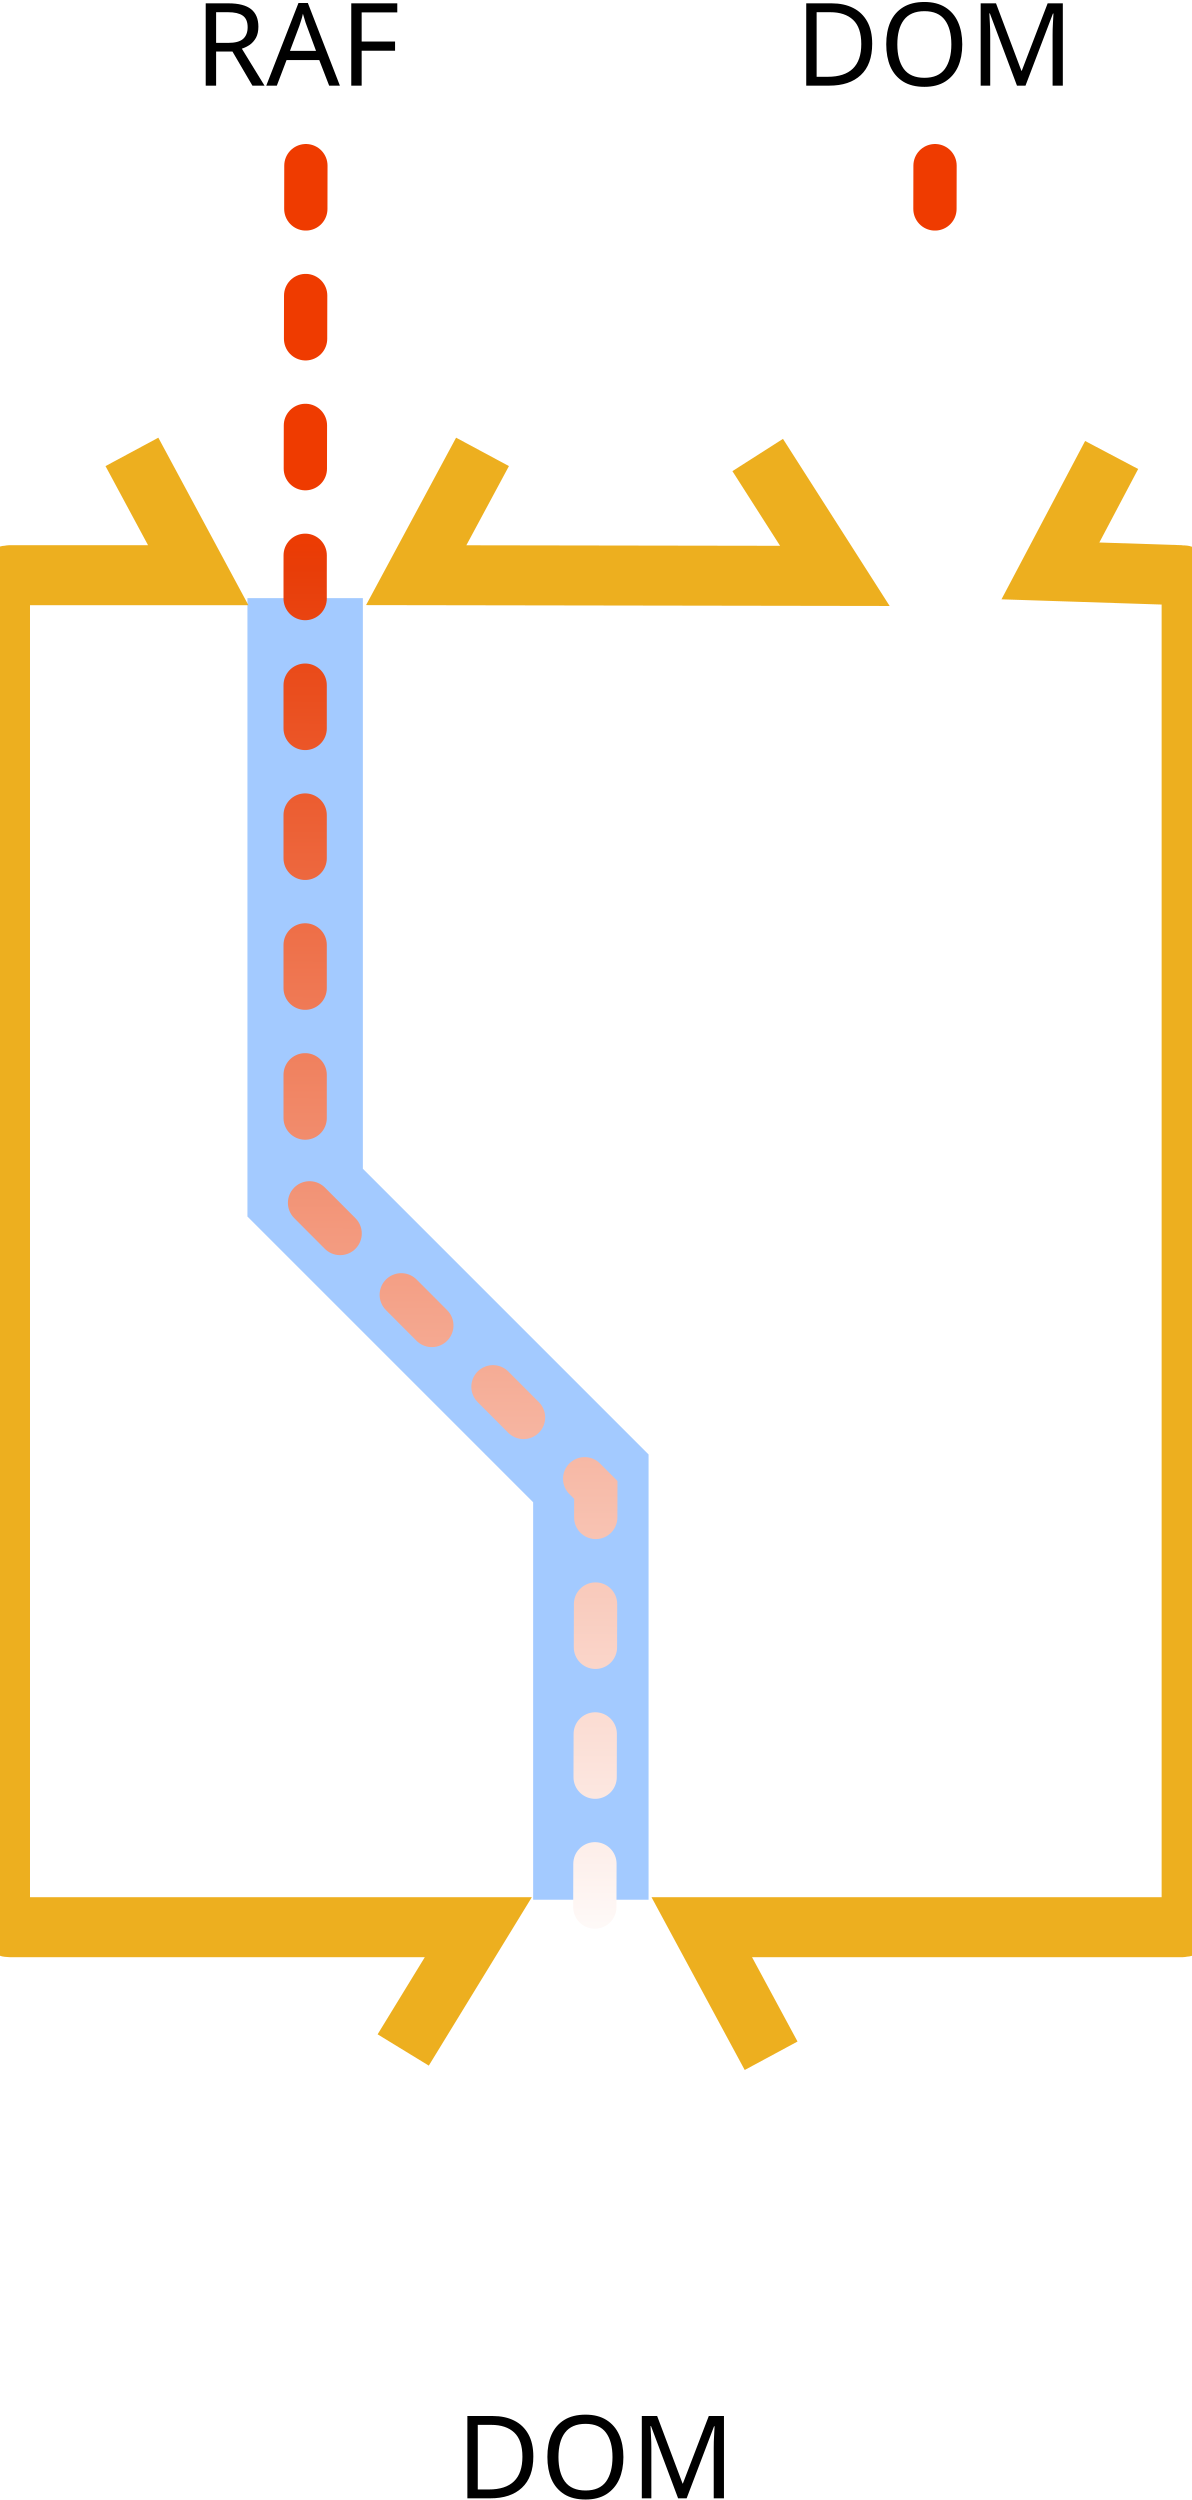
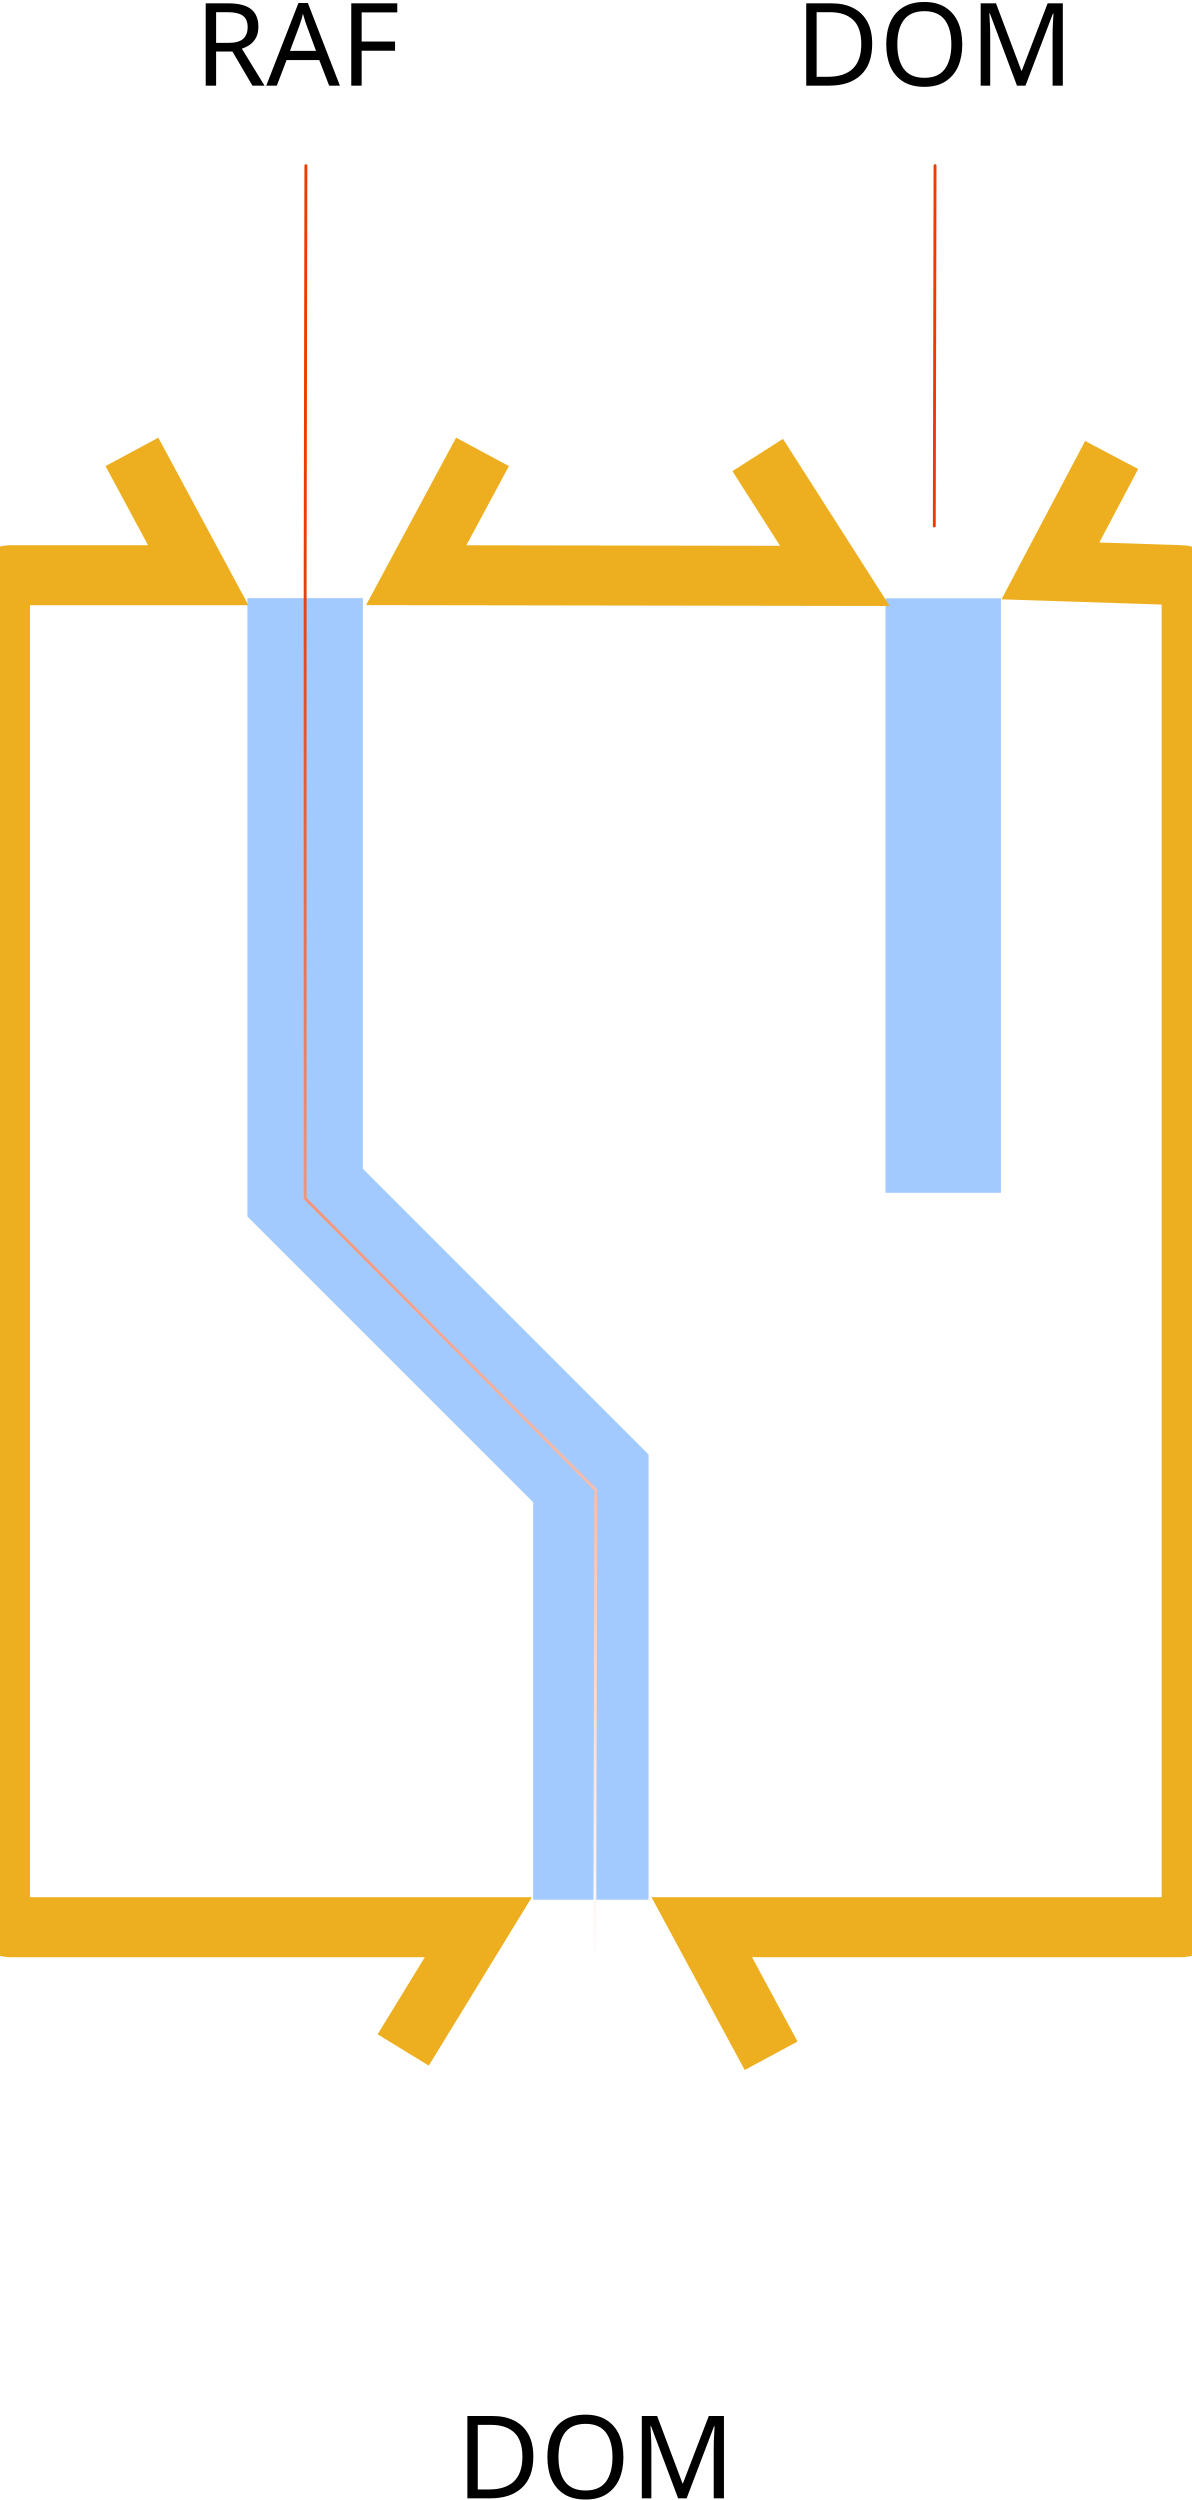
<svg xmlns="http://www.w3.org/2000/svg" xmlns:xlink="http://www.w3.org/1999/xlink" width="412.901" height="866.254" viewBox="0 0 109.247 229.196" id="svg4766">
  <defs id="defs4738">
    <linearGradient id="gradpause1">
      <stop offset="0" stop-color="#ef3b00" id="stop4730" />
      <stop offset=".034" stop-color="#e83d08" id="stop4732" />
      <stop offset="1" stop-color="#fff" id="stop4734" />
    </linearGradient>
    <linearGradient xlink:href="#gradpause1" id="gpause1" x1="213.302" y1="98.318" x2="212.616" y2="231.089" gradientUnits="userSpaceOnUse" />
  </defs>
  <g transform="translate(-170.273 -50.64)" id="g4764">
    <text y="58.494" x="188.102" style="line-height:6.615px" font-weight="400" font-size="10.583" font-family="sans-serif" letter-spacing="0" word-spacing="0" stroke-width=".265" id="text4744">
      <tspan y="58.494" x="188.102" id="tspan4742">RAF</tspan>
    </text>
    <text style="line-height:6.615px" x="212.09" y="279.686" font-weight="400" font-size="10.583" font-family="sans-serif" letter-spacing="0" word-spacing="0" stroke-width=".265" id="text4748">
      <tspan x="212.09" y="279.686" id="tspan4746">DOM</tspan>
    </text>
-     <path d="M255.996 65.826l-.068 33.036" class="stream lf dom-stream" fill="none" fill-rule="evenodd" stroke="#ef3b00" stroke-width="3.969" stroke-linecap="round" stroke-miterlimit="10" stroke-dasharray="3.969,190.5" id="path4752" />
+     <path d="M255.996 65.826l-.068 33.036" class="stream lf dom-stream" fill="none" fill-rule="evenodd" stroke="#ef3b00" stroke-width=".265" stroke-linecap="round" stroke-miterlimit="10" id="path4752" />
    <path d="M198.249 105.477v54.503l26.193 26.194v38.63" id="path4754" fill="none" fill-rule="evenodd" stroke="#a3caff" stroke-width="10.583" />
-     <path d="M198.317 65.826l-.068 37.534v57.15l26.647 26.724-.19 80.81" class="stream raf-stream" fill="none" fill-rule="evenodd" stroke="url(#gpause1)" stroke-width="3.969" stroke-linecap="round" stroke-miterlimit="10" stroke-dasharray="3.969,7.938" id="path4758" />
+     <path d="M198.317 65.826l-.068 37.534v57.15l26.647 26.724-.19 80.81" class="stream raf-stream" fill="none" fill-rule="evenodd" stroke="url(#gpause1)" stroke-width=".265" stroke-linecap="round" stroke-miterlimit="10" id="path4758" />
    <text style="line-height:6.615px" x="243.157" y="58.494" font-weight="400" font-size="10.583" font-family="sans-serif" letter-spacing="0" word-spacing="0" stroke-width=".265" id="text4762">
      <tspan x="243.157" y="58.494" id="tspan4760">DOM</tspan>
    </text>
+     <path id="path4507" d="M256.746 105.49v54.504" fill="none" fill-rule="evenodd" stroke="#a3caff" stroke-width="10.583" />
  </g>
  <path id="path11347" d="M76.54 52.797l-7.076-11.084m-57.37-.285l6.079 11.304H.935a.933.933 0 0 0-.935.934V175.75c0 .518.417.935.935.935H43.85l-6.885 11.254m33.73.53l-6.356-11.784h43.973a.933.933 0 0 0 .935-.935V53.666a.933.933 0 0 0-.935-.934l-12.011-.392 5.613-10.627m-32.45 0l7.076 11.084-38.383-.065 6.079-11.304" fill="none" stroke="#edaf1f" stroke-width="5.5" paint-order="stroke fill markers" />
</svg>
